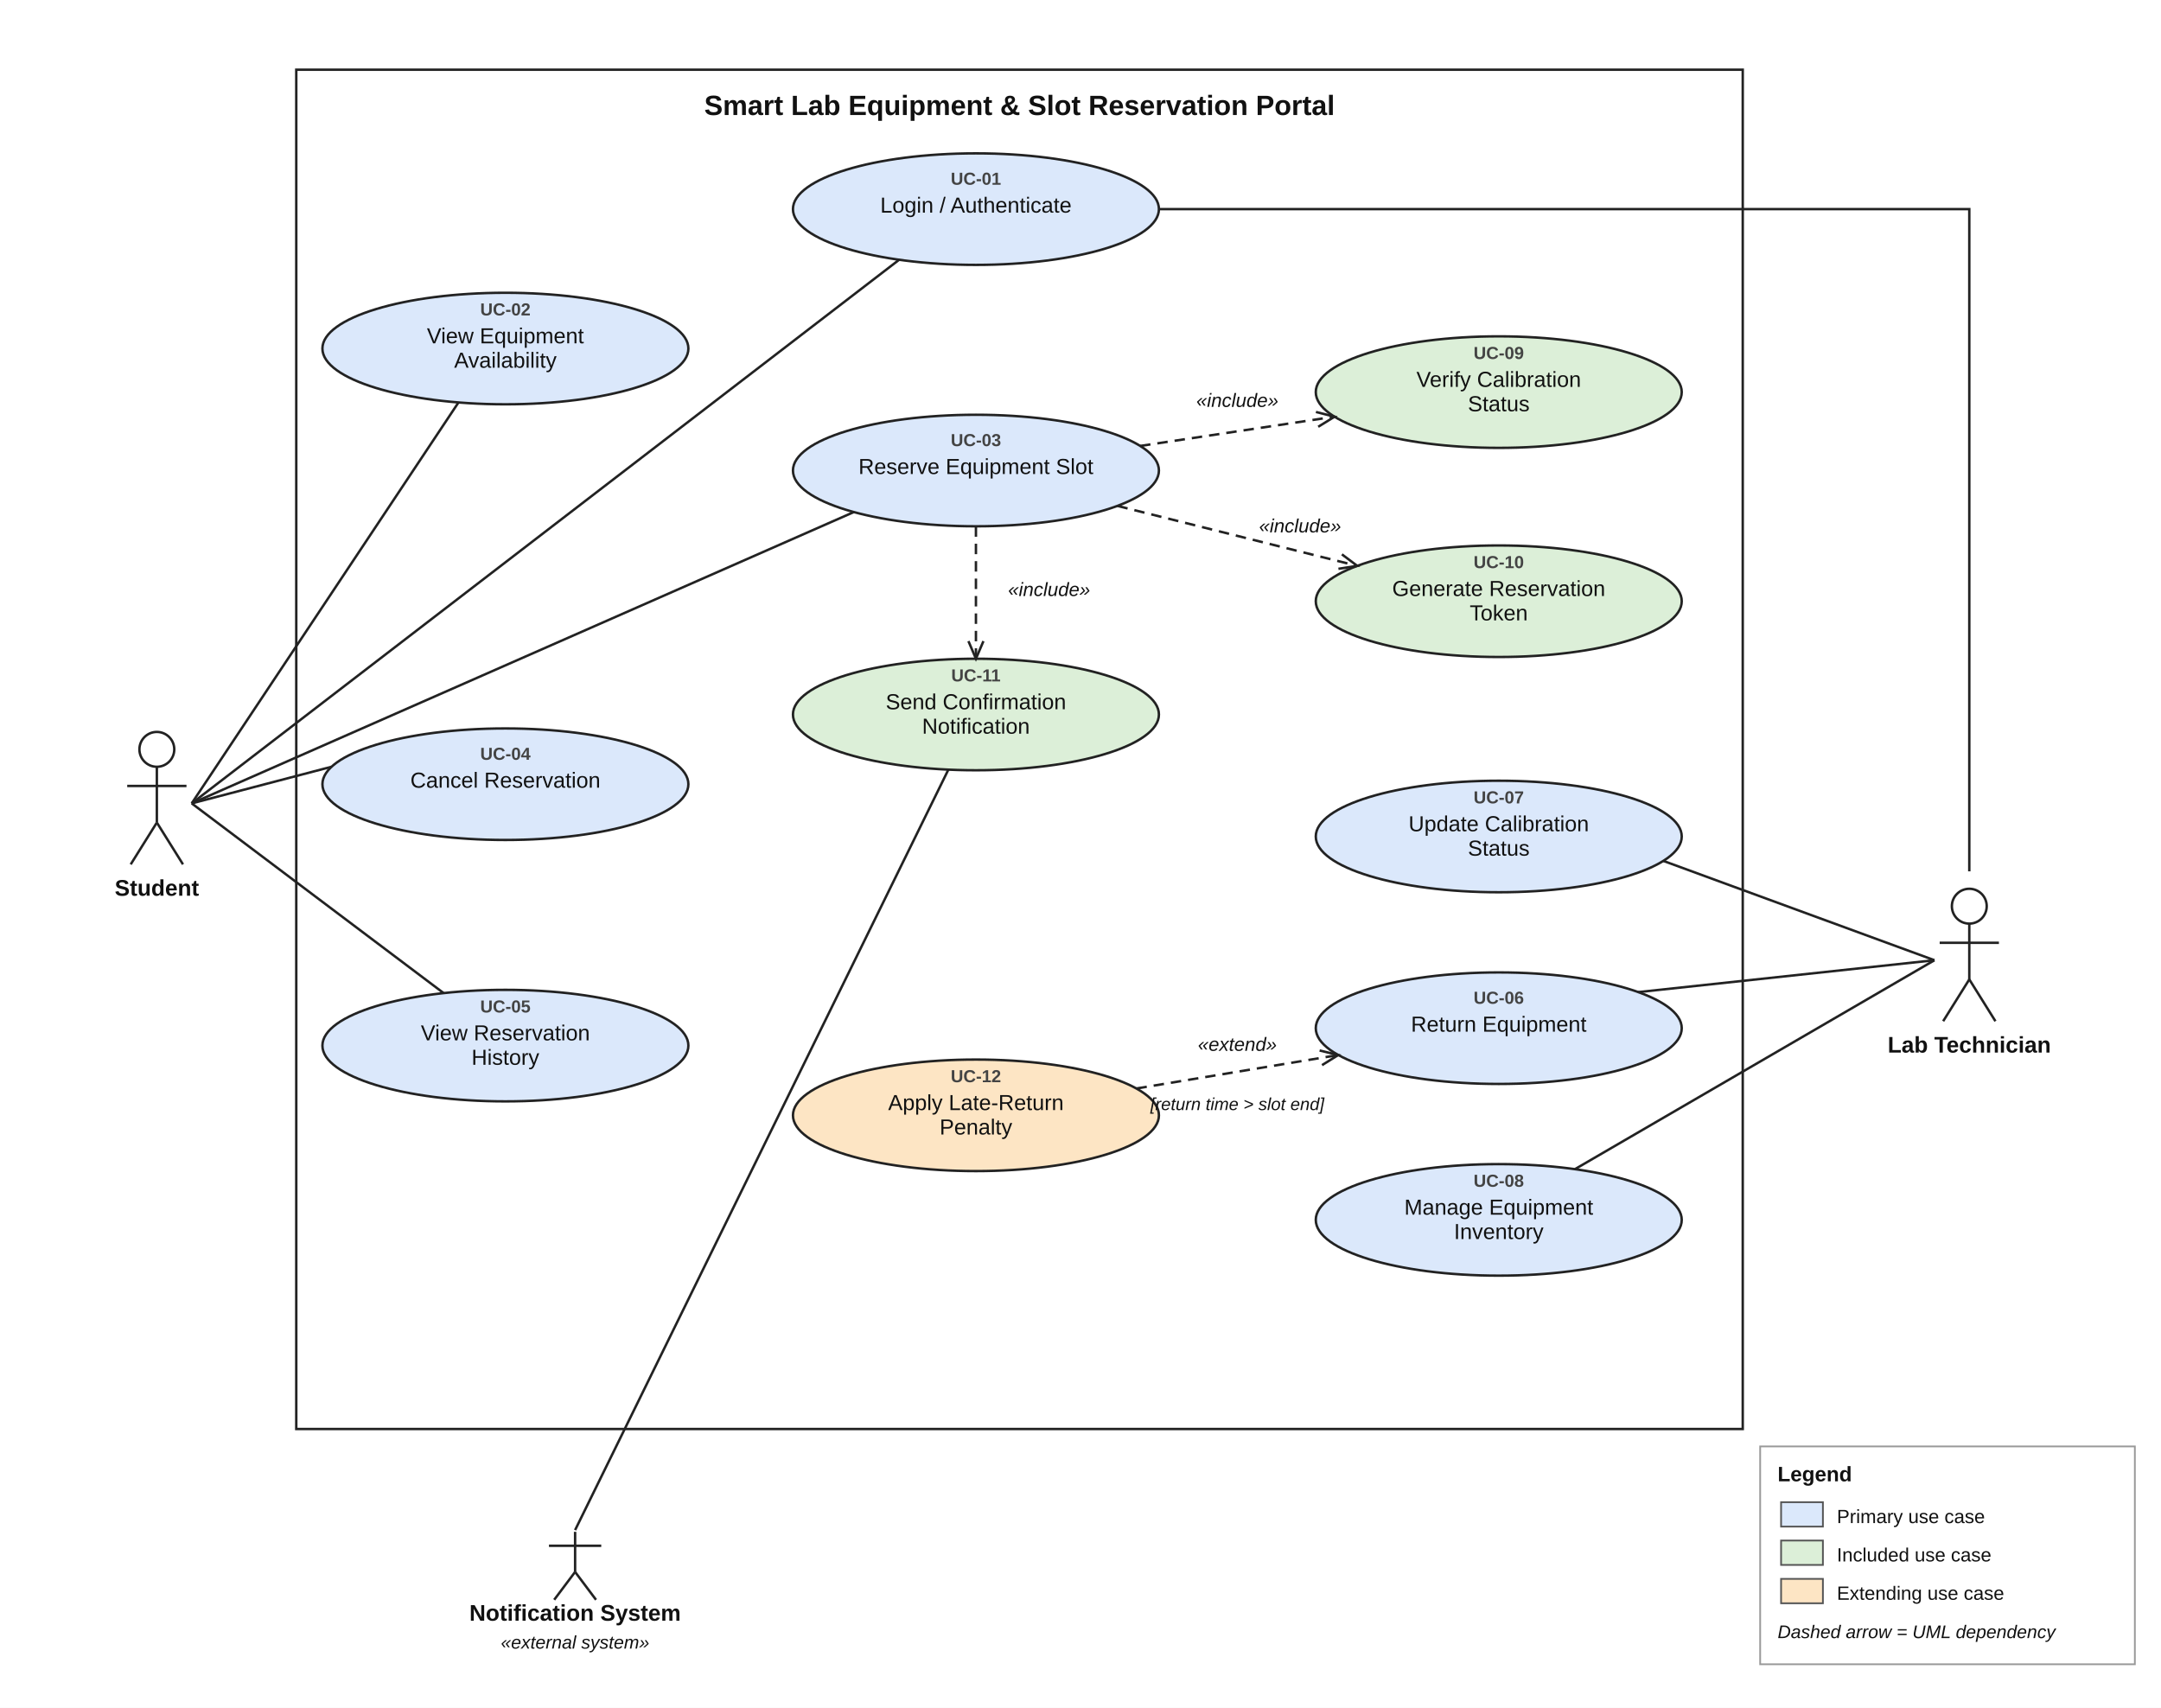
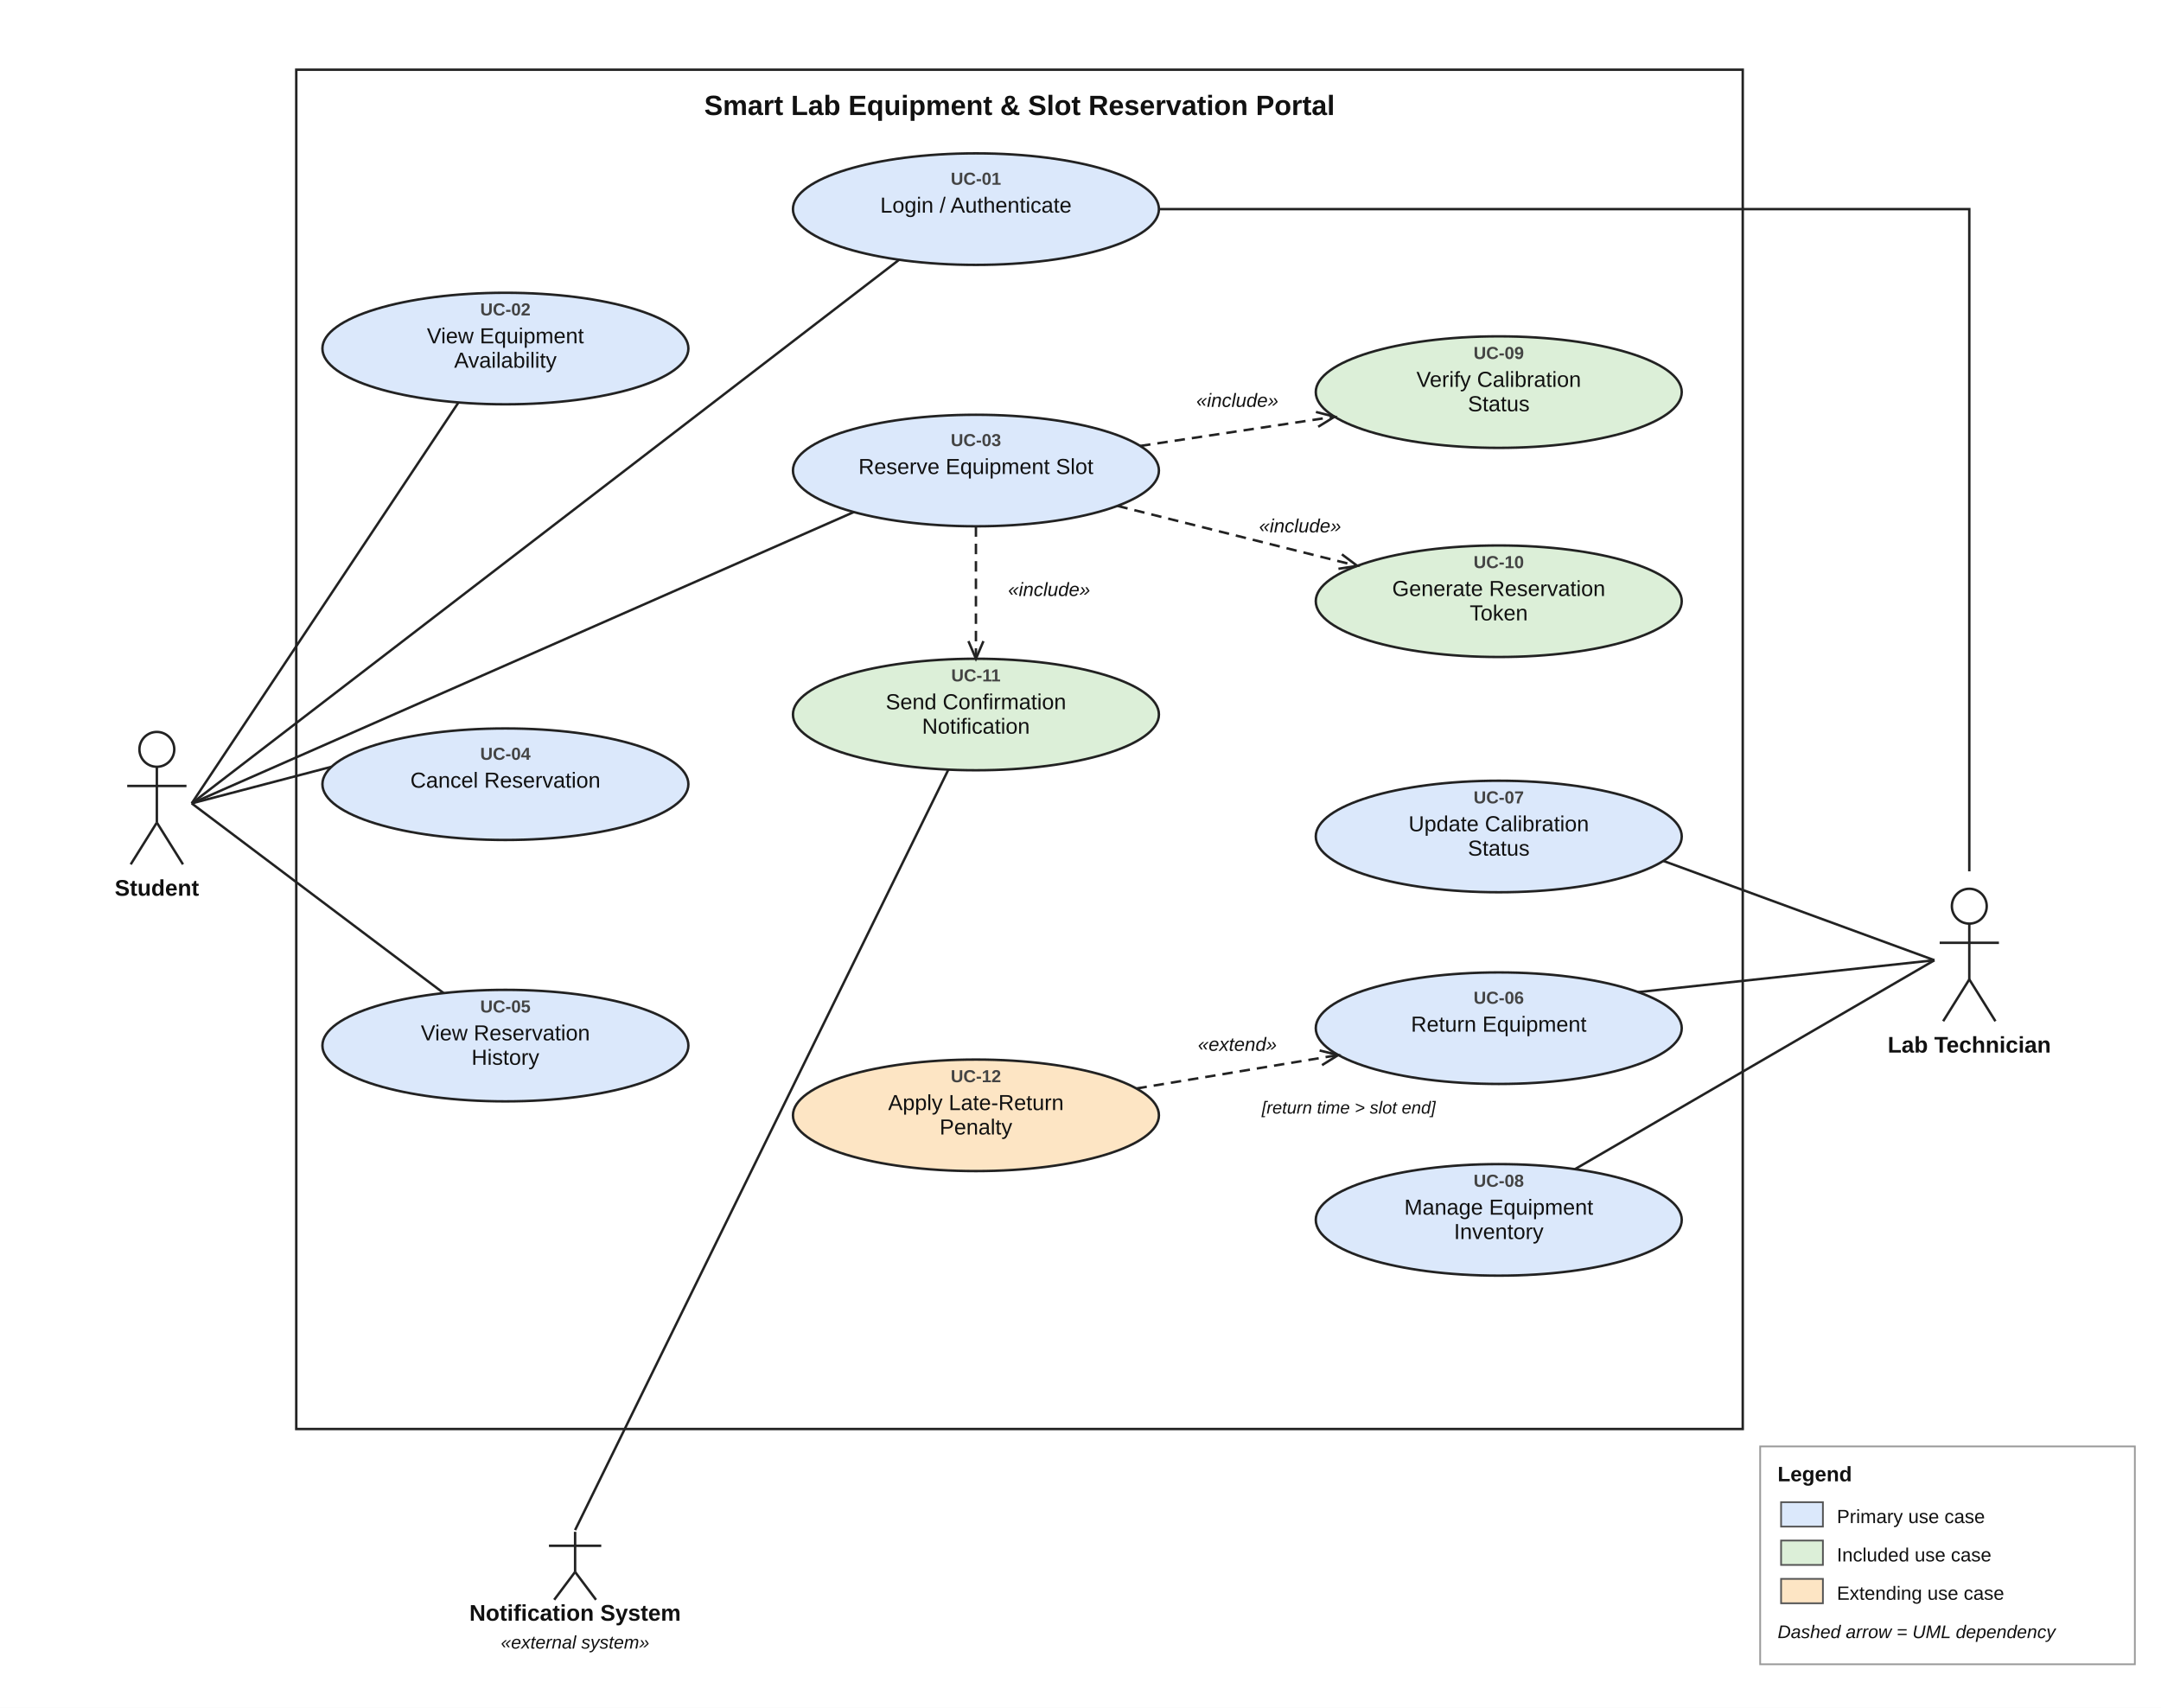
<svg xmlns="http://www.w3.org/2000/svg" width="1240" height="980" viewBox="0 0 1240 980">
  <rect width="100%" height="100%" fill="#fff" />
  <rect x="170.0" y="40.0" width="830.0" height="780.0" rx="0" fill="none" stroke="#222" stroke-width="1.4" />
  <text x="585.0" y="66.0" font-family="Arial, Helvetica, sans-serif" font-size="16" text-anchor="middle" font-weight="bold" fill="#111">Smart Lab Equipment &amp; Slot Reservation Portal</text>
  <line x1="110.0" y1="461.0" x2="516.0" y2="149.0" stroke="#222" stroke-width="1.4" />
  <line x1="110.0" y1="461.0" x2="263.1" y2="230.9" stroke="#222" stroke-width="1.4" />
  <line x1="110.0" y1="461.0" x2="490.0" y2="293.8" stroke="#222" stroke-width="1.4" />
  <line x1="110.0" y1="461.0" x2="190.2" y2="440.0" stroke="#222" stroke-width="1.4" />
  <line x1="110.0" y1="461.0" x2="254.6" y2="569.9" stroke="#222" stroke-width="1.4" />
  <polyline points="1130.0,500.0 1130.0,120.0 665.0,120.0" fill="none" stroke="#222" stroke-width="1.4" />
  <line x1="1110.0" y1="551.0" x2="940.0" y2="569.3" stroke="#222" stroke-width="1.4" />
  <line x1="1110.0" y1="551.0" x2="954.4" y2="494.0" stroke="#222" stroke-width="1.4" />
  <line x1="1110.0" y1="551.0" x2="903.7" y2="670.9" stroke="#222" stroke-width="1.4" />
  <line x1="330.0" y1="878.0" x2="544.2" y2="441.6" stroke="#222" stroke-width="1.4" />
  <ellipse cx="560.0" cy="120.0" rx="105" ry="32" fill="#dbe8fb" stroke="#222" stroke-width="1.4" />
  <text x="560.0" y="106.0" font-family="Arial, Helvetica, sans-serif" font-size="10" text-anchor="middle" font-weight="bold" fill="#444">UC-01</text>
  <text x="560.0" y="122.0" font-family="Arial, Helvetica, sans-serif" font-size="12.5" text-anchor="middle" font-weight="normal" fill="#111">Login / Authenticate</text>
  <ellipse cx="290.0" cy="200.0" rx="105" ry="32" fill="#dbe8fb" stroke="#222" stroke-width="1.4" />
  <text x="290.0" y="181.0" font-family="Arial, Helvetica, sans-serif" font-size="10" text-anchor="middle" font-weight="bold" fill="#444">UC-02</text>
  <text x="290.0" y="197.0" font-family="Arial, Helvetica, sans-serif" font-size="12.5" text-anchor="middle" font-weight="normal" fill="#111">View Equipment</text>
  <text x="290.0" y="211.0" font-family="Arial, Helvetica, sans-serif" font-size="12.5" text-anchor="middle" font-weight="normal" fill="#111">Availability</text>
  <ellipse cx="560.0" cy="270.0" rx="105" ry="32" fill="#dbe8fb" stroke="#222" stroke-width="1.4" />
  <text x="560.0" y="256.0" font-family="Arial, Helvetica, sans-serif" font-size="10" text-anchor="middle" font-weight="bold" fill="#444">UC-03</text>
  <text x="560.0" y="272.0" font-family="Arial, Helvetica, sans-serif" font-size="12.5" text-anchor="middle" font-weight="normal" fill="#111">Reserve Equipment Slot</text>
  <ellipse cx="860.0" cy="225.0" rx="105" ry="32" fill="#dcefd8" stroke="#222" stroke-width="1.4" />
  <text x="860.0" y="206.0" font-family="Arial, Helvetica, sans-serif" font-size="10" text-anchor="middle" font-weight="bold" fill="#444">UC-09</text>
  <text x="860.0" y="222.0" font-family="Arial, Helvetica, sans-serif" font-size="12.5" text-anchor="middle" font-weight="normal" fill="#111">Verify Calibration</text>
  <text x="860.0" y="236.0" font-family="Arial, Helvetica, sans-serif" font-size="12.5" text-anchor="middle" font-weight="normal" fill="#111">Status</text>
  <ellipse cx="860.0" cy="345.0" rx="105" ry="32" fill="#dcefd8" stroke="#222" stroke-width="1.4" />
  <text x="860.0" y="326.0" font-family="Arial, Helvetica, sans-serif" font-size="10" text-anchor="middle" font-weight="bold" fill="#444">UC-10</text>
  <text x="860.0" y="342.0" font-family="Arial, Helvetica, sans-serif" font-size="12.5" text-anchor="middle" font-weight="normal" fill="#111">Generate Reservation</text>
  <text x="860.0" y="356.0" font-family="Arial, Helvetica, sans-serif" font-size="12.5" text-anchor="middle" font-weight="normal" fill="#111">Token</text>
  <ellipse cx="560.0" cy="410.0" rx="105" ry="32" fill="#dcefd8" stroke="#222" stroke-width="1.4" />
  <text x="560.0" y="391.0" font-family="Arial, Helvetica, sans-serif" font-size="10" text-anchor="middle" font-weight="bold" fill="#444">UC-11</text>
  <text x="560.0" y="407.0" font-family="Arial, Helvetica, sans-serif" font-size="12.5" text-anchor="middle" font-weight="normal" fill="#111">Send Confirmation</text>
  <text x="560.0" y="421.0" font-family="Arial, Helvetica, sans-serif" font-size="12.5" text-anchor="middle" font-weight="normal" fill="#111">Notification</text>
  <ellipse cx="290.0" cy="450.0" rx="105" ry="32" fill="#dbe8fb" stroke="#222" stroke-width="1.4" />
  <text x="290.0" y="436.0" font-family="Arial, Helvetica, sans-serif" font-size="10" text-anchor="middle" font-weight="bold" fill="#444">UC-04</text>
  <text x="290.0" y="452.0" font-family="Arial, Helvetica, sans-serif" font-size="12.5" text-anchor="middle" font-weight="normal" fill="#111">Cancel Reservation</text>
  <ellipse cx="290.0" cy="600.0" rx="105" ry="32" fill="#dbe8fb" stroke="#222" stroke-width="1.4" />
  <text x="290.0" y="581.0" font-family="Arial, Helvetica, sans-serif" font-size="10" text-anchor="middle" font-weight="bold" fill="#444">UC-05</text>
  <text x="290.0" y="597.0" font-family="Arial, Helvetica, sans-serif" font-size="12.5" text-anchor="middle" font-weight="normal" fill="#111">View Reservation</text>
  <text x="290.0" y="611.0" font-family="Arial, Helvetica, sans-serif" font-size="12.5" text-anchor="middle" font-weight="normal" fill="#111">History</text>
  <ellipse cx="860.0" cy="480.0" rx="105" ry="32" fill="#dbe8fb" stroke="#222" stroke-width="1.4" />
  <text x="860.0" y="461.0" font-family="Arial, Helvetica, sans-serif" font-size="10" text-anchor="middle" font-weight="bold" fill="#444">UC-07</text>
  <text x="860.0" y="477.0" font-family="Arial, Helvetica, sans-serif" font-size="12.5" text-anchor="middle" font-weight="normal" fill="#111">Update Calibration</text>
  <text x="860.0" y="491.0" font-family="Arial, Helvetica, sans-serif" font-size="12.5" text-anchor="middle" font-weight="normal" fill="#111">Status</text>
  <ellipse cx="860.0" cy="590.0" rx="105" ry="32" fill="#dbe8fb" stroke="#222" stroke-width="1.4" />
  <text x="860.0" y="576.0" font-family="Arial, Helvetica, sans-serif" font-size="10" text-anchor="middle" font-weight="bold" fill="#444">UC-06</text>
  <text x="860.0" y="592.0" font-family="Arial, Helvetica, sans-serif" font-size="12.5" text-anchor="middle" font-weight="normal" fill="#111">Return Equipment</text>
  <ellipse cx="560.0" cy="640.0" rx="105" ry="32" fill="#fde5c4" stroke="#222" stroke-width="1.4" />
  <text x="560.0" y="621.0" font-family="Arial, Helvetica, sans-serif" font-size="10" text-anchor="middle" font-weight="bold" fill="#444">UC-12</text>
  <text x="560.0" y="637.0" font-family="Arial, Helvetica, sans-serif" font-size="12.5" text-anchor="middle" font-weight="normal" fill="#111">Apply Late-Return</text>
  <text x="560.0" y="651.0" font-family="Arial, Helvetica, sans-serif" font-size="12.5" text-anchor="middle" font-weight="normal" fill="#111">Penalty</text>
  <ellipse cx="860.0" cy="700.0" rx="105" ry="32" fill="#dbe8fb" stroke="#222" stroke-width="1.4" />
  <text x="860.0" y="681.0" font-family="Arial, Helvetica, sans-serif" font-size="10" text-anchor="middle" font-weight="bold" fill="#444">UC-08</text>
  <text x="860.0" y="697.0" font-family="Arial, Helvetica, sans-serif" font-size="12.5" text-anchor="middle" font-weight="normal" fill="#111">Manage Equipment</text>
  <text x="860.0" y="711.0" font-family="Arial, Helvetica, sans-serif" font-size="12.5" text-anchor="middle" font-weight="normal" fill="#111">Inventory</text>
  <line x1="654.2" y1="255.9" x2="765.8" y2="239.1" stroke="#222" stroke-width="1.4" stroke-dasharray="6,4" />
  <polyline points="756.4,244.9 765.8,239.1 755.1,236.4" fill="none" stroke="#222" stroke-width="1.4" />
  <text x="710.0" y="233.5" font-family="Arial, Helvetica, sans-serif" font-size="11" text-anchor="middle" font-weight="normal" fill="#111" font-style="italic">«include»</text>
  <line x1="641.2" y1="290.3" x2="778.8" y2="324.7" stroke="#222" stroke-width="1.4" stroke-dasharray="6,4" />
  <polyline points="768.0,326.4 778.8,324.7 770.0,318.1" fill="none" stroke="#222" stroke-width="1.4" />
  <text x="746.0" y="305.5" font-family="Arial, Helvetica, sans-serif" font-size="11" text-anchor="middle" font-weight="normal" fill="#111" font-style="italic">«include»</text>
  <line x1="560.0" y1="302.0" x2="560.0" y2="378.0" stroke="#222" stroke-width="1.4" stroke-dasharray="6,4" />
  <polyline points="555.7,367.9 560.0,378.0 564.3,367.9" fill="none" stroke="#222" stroke-width="1.4" />
  <text x="602.0" y="342.0" font-family="Arial, Helvetica, sans-serif" font-size="11" text-anchor="middle" font-weight="normal" fill="#111" font-style="italic">«include»</text>
  <line x1="652.1" y1="624.6" x2="767.9" y2="605.4" stroke="#222" stroke-width="1.4" stroke-dasharray="6,4" />
  <polyline points="758.6,611.2 767.9,605.4 757.2,602.8" fill="none" stroke="#222" stroke-width="1.4" />
  <text x="710.0" y="603.0" font-family="Arial, Helvetica, sans-serif" font-size="11" text-anchor="middle" font-weight="normal" fill="#111" font-style="italic">«extend»</text>
-   <text x="710.0" y="637.0" font-family="Arial, Helvetica, sans-serif" font-size="10" text-anchor="middle" font-weight="normal" fill="#111" font-style="italic">[return time &gt; slot end]</text>
+   <text x="724.0" y="639.0" font-family="Arial, Helvetica, sans-serif" font-size="10" text-anchor="start" font-weight="normal" fill="#111" font-style="italic">[return time &gt; slot end]</text>
  <ellipse cx="90.0" cy="430.0" rx="10" ry="10" fill="#fff" stroke="#222" stroke-width="1.4" />
  <line x1="90.0" y1="440.0" x2="90.0" y2="472.0" stroke="#222" stroke-width="1.4" />
  <line x1="73.0" y1="451.0" x2="107.0" y2="451.0" stroke="#222" stroke-width="1.4" />
  <line x1="90.0" y1="472.0" x2="75.0" y2="496.0" stroke="#222" stroke-width="1.4" />
  <line x1="90.0" y1="472.0" x2="105.0" y2="496.0" stroke="#222" stroke-width="1.4" />
  <text x="90.0" y="514.0" font-family="Arial, Helvetica, sans-serif" font-size="13" text-anchor="middle" font-weight="bold" fill="#111">Student</text>
  <ellipse cx="1130.0" cy="520.0" rx="10" ry="10" fill="#fff" stroke="#222" stroke-width="1.4" />
  <line x1="1130.0" y1="530.0" x2="1130.0" y2="562.0" stroke="#222" stroke-width="1.4" />
  <line x1="1113.0" y1="541.0" x2="1147.0" y2="541.0" stroke="#222" stroke-width="1.4" />
  <line x1="1130.0" y1="562.0" x2="1115.0" y2="586.0" stroke="#222" stroke-width="1.4" />
  <line x1="1130.0" y1="562.0" x2="1145.0" y2="586.0" stroke="#222" stroke-width="1.4" />
  <text x="1130.0" y="604.0" font-family="Arial, Helvetica, sans-serif" font-size="13" text-anchor="middle" font-weight="bold" fill="#111">Lab Technician</text>
  <text x="330.0" y="930.0" font-family="Arial, Helvetica, sans-serif" font-size="13" text-anchor="middle" font-weight="bold" fill="#111">Notification System</text>
  <text x="330.0" y="946.0" font-family="Arial, Helvetica, sans-serif" font-size="10.5" text-anchor="middle" font-weight="normal" fill="#111" font-style="italic">«external system»</text>
  <line x1="330.0" y1="879.0" x2="330.0" y2="902.0" stroke="#222" stroke-width="1.4" />
  <line x1="315.0" y1="887.0" x2="345.0" y2="887.0" stroke="#222" stroke-width="1.4" />
  <line x1="330.0" y1="902.0" x2="318.0" y2="918.0" stroke="#222" stroke-width="1.4" />
  <line x1="330.0" y1="902.0" x2="342.0" y2="918.0" stroke="#222" stroke-width="1.4" />
  <rect x="1010.0" y="830.0" width="215.0" height="125.0" rx="0" fill="none" stroke="#999" stroke-width="1" />
  <text x="1020.0" y="850.0" font-family="Arial, Helvetica, sans-serif" font-size="12" text-anchor="start" font-weight="bold" fill="#111">Legend</text>
  <rect x="1022.0" y="862.0" width="24.0" height="14.0" rx="0" fill="#dbe8fb" stroke="#555" stroke-width="1" />
  <text x="1054.0" y="874.0" font-family="Arial, Helvetica, sans-serif" font-size="11" text-anchor="start" font-weight="normal" fill="#111">Primary use case</text>
  <rect x="1022.0" y="884.0" width="24.0" height="14.0" rx="0" fill="#dcefd8" stroke="#555" stroke-width="1" />
  <text x="1054.0" y="896.0" font-family="Arial, Helvetica, sans-serif" font-size="11" text-anchor="start" font-weight="normal" fill="#111">Included use case</text>
  <rect x="1022.0" y="906.0" width="24.0" height="14.0" rx="0" fill="#fde5c4" stroke="#555" stroke-width="1" />
  <text x="1054.0" y="918.0" font-family="Arial, Helvetica, sans-serif" font-size="11" text-anchor="start" font-weight="normal" fill="#111">Extending use case</text>
  <text x="1020.0" y="940.0" font-family="Arial, Helvetica, sans-serif" font-size="10.5" text-anchor="start" font-weight="normal" fill="#111" font-style="italic">Dashed arrow = UML dependency</text>
</svg>
